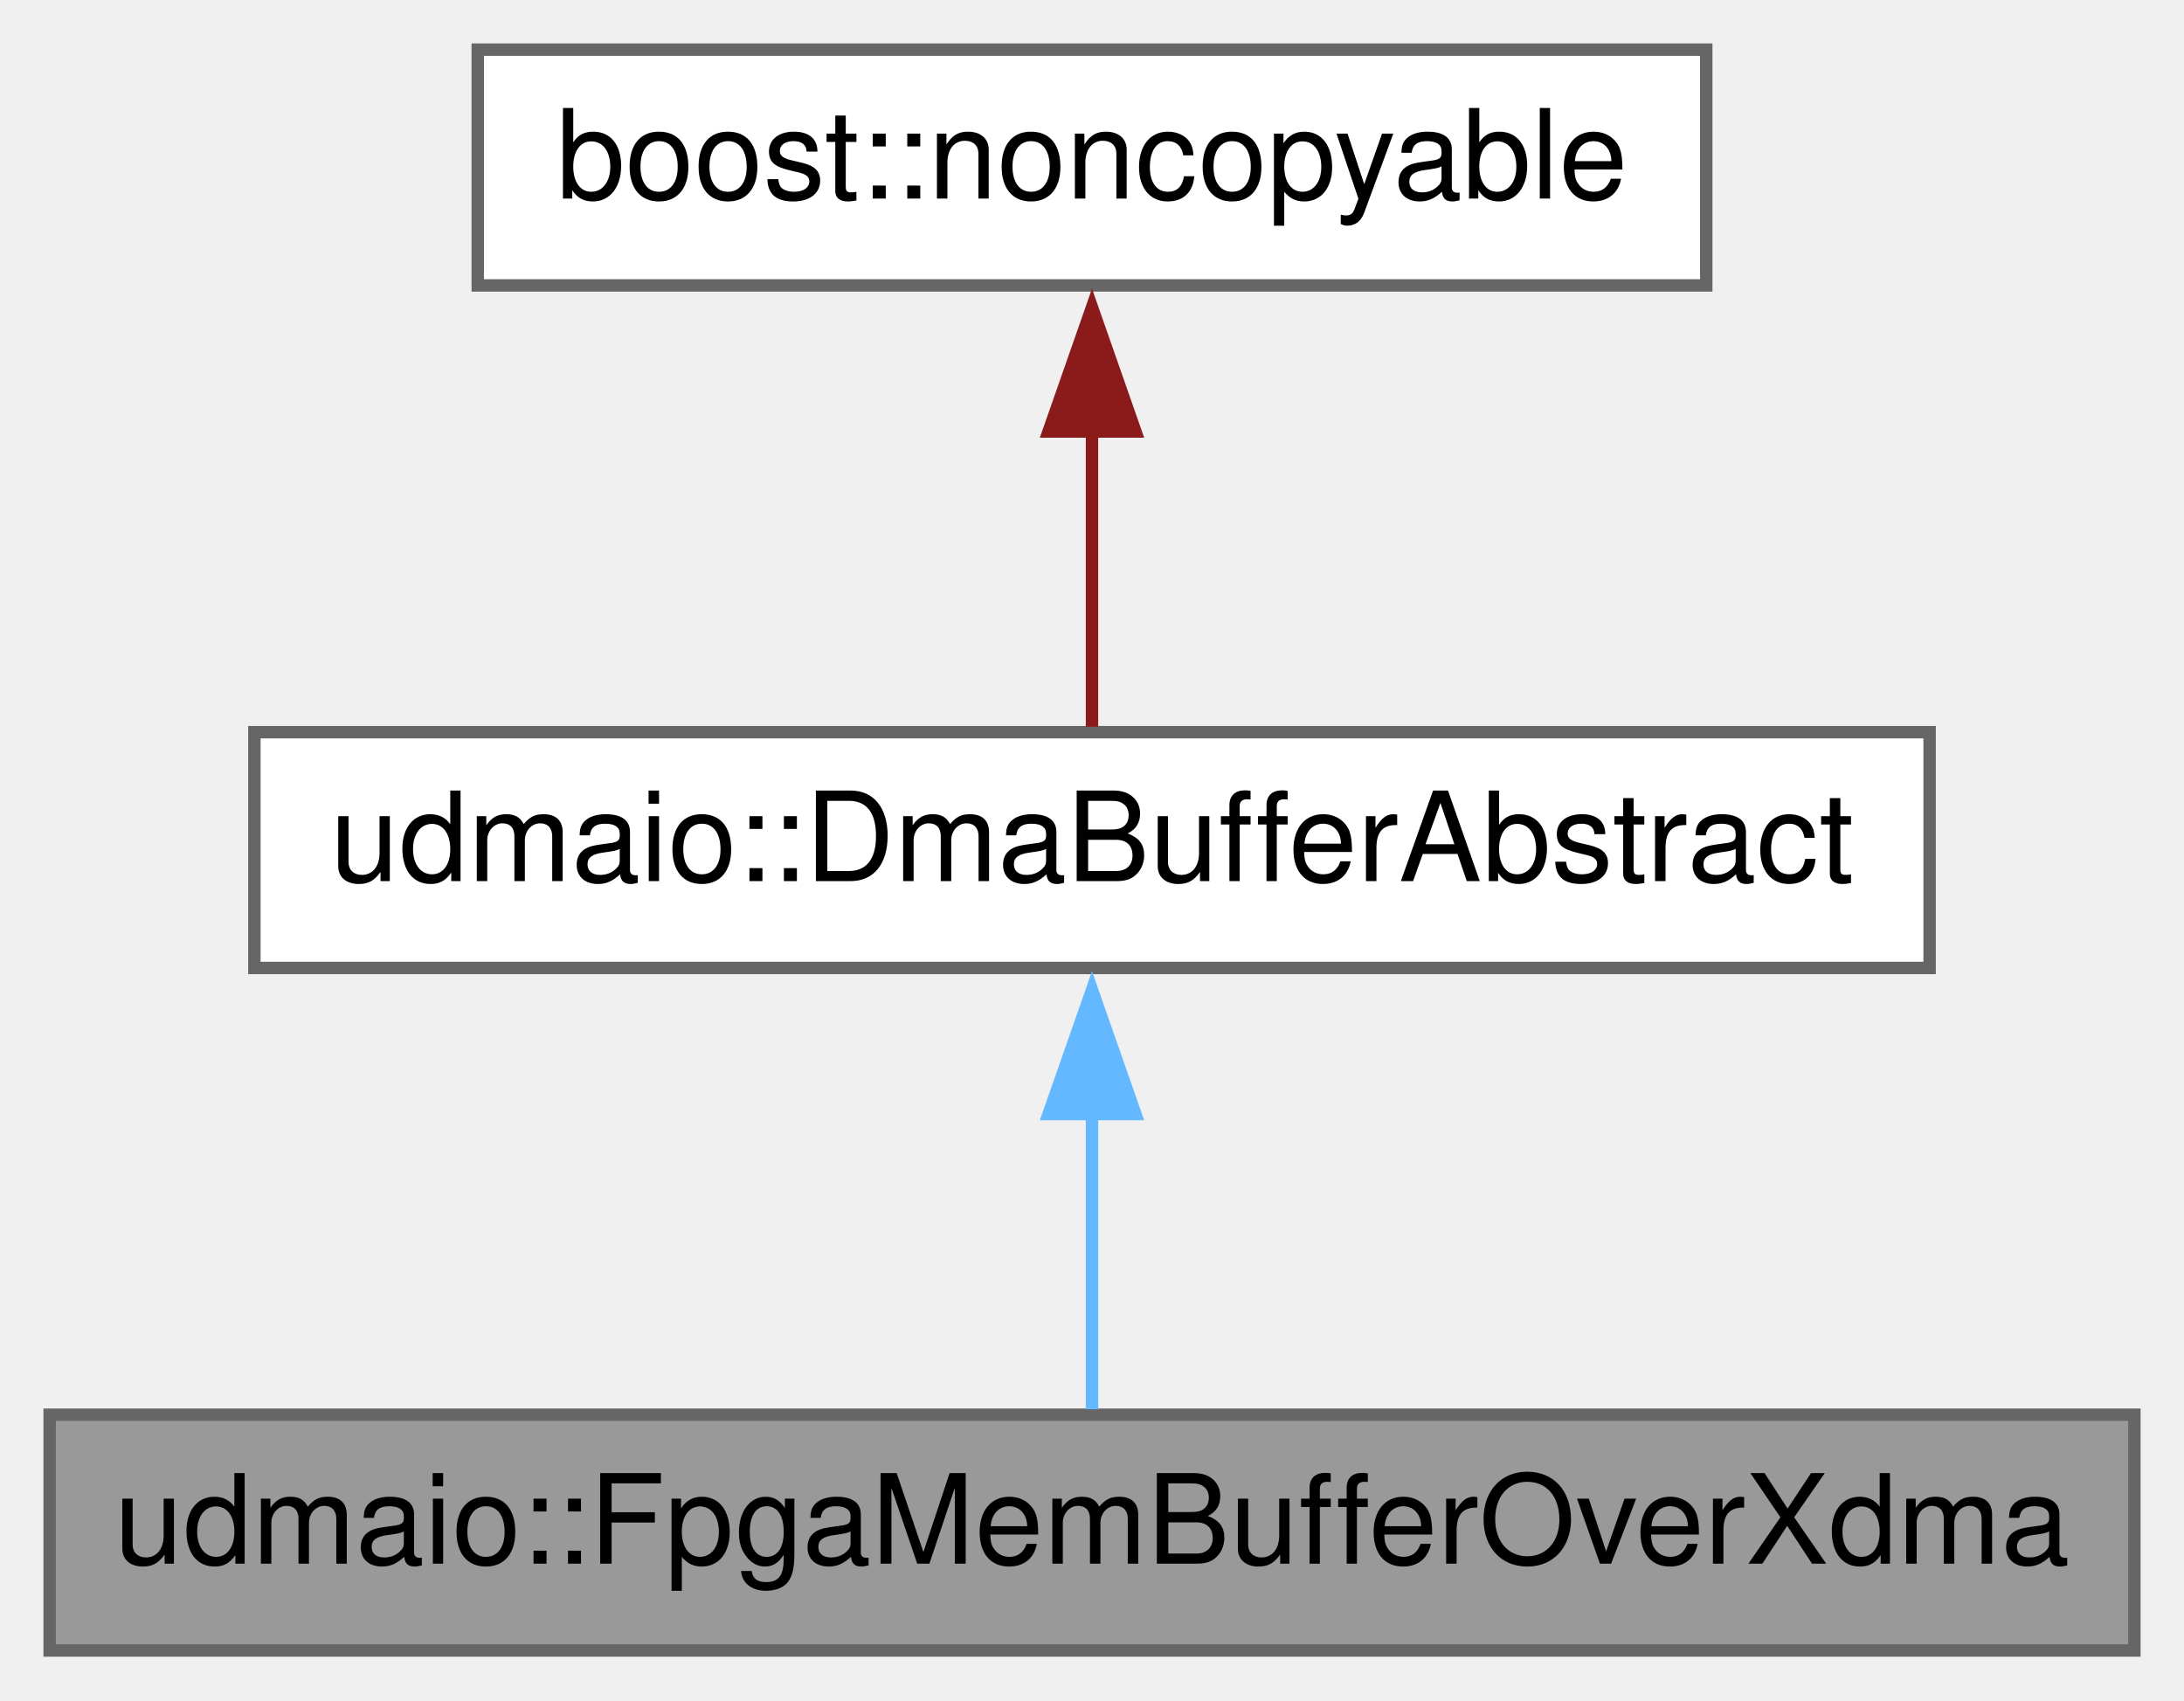
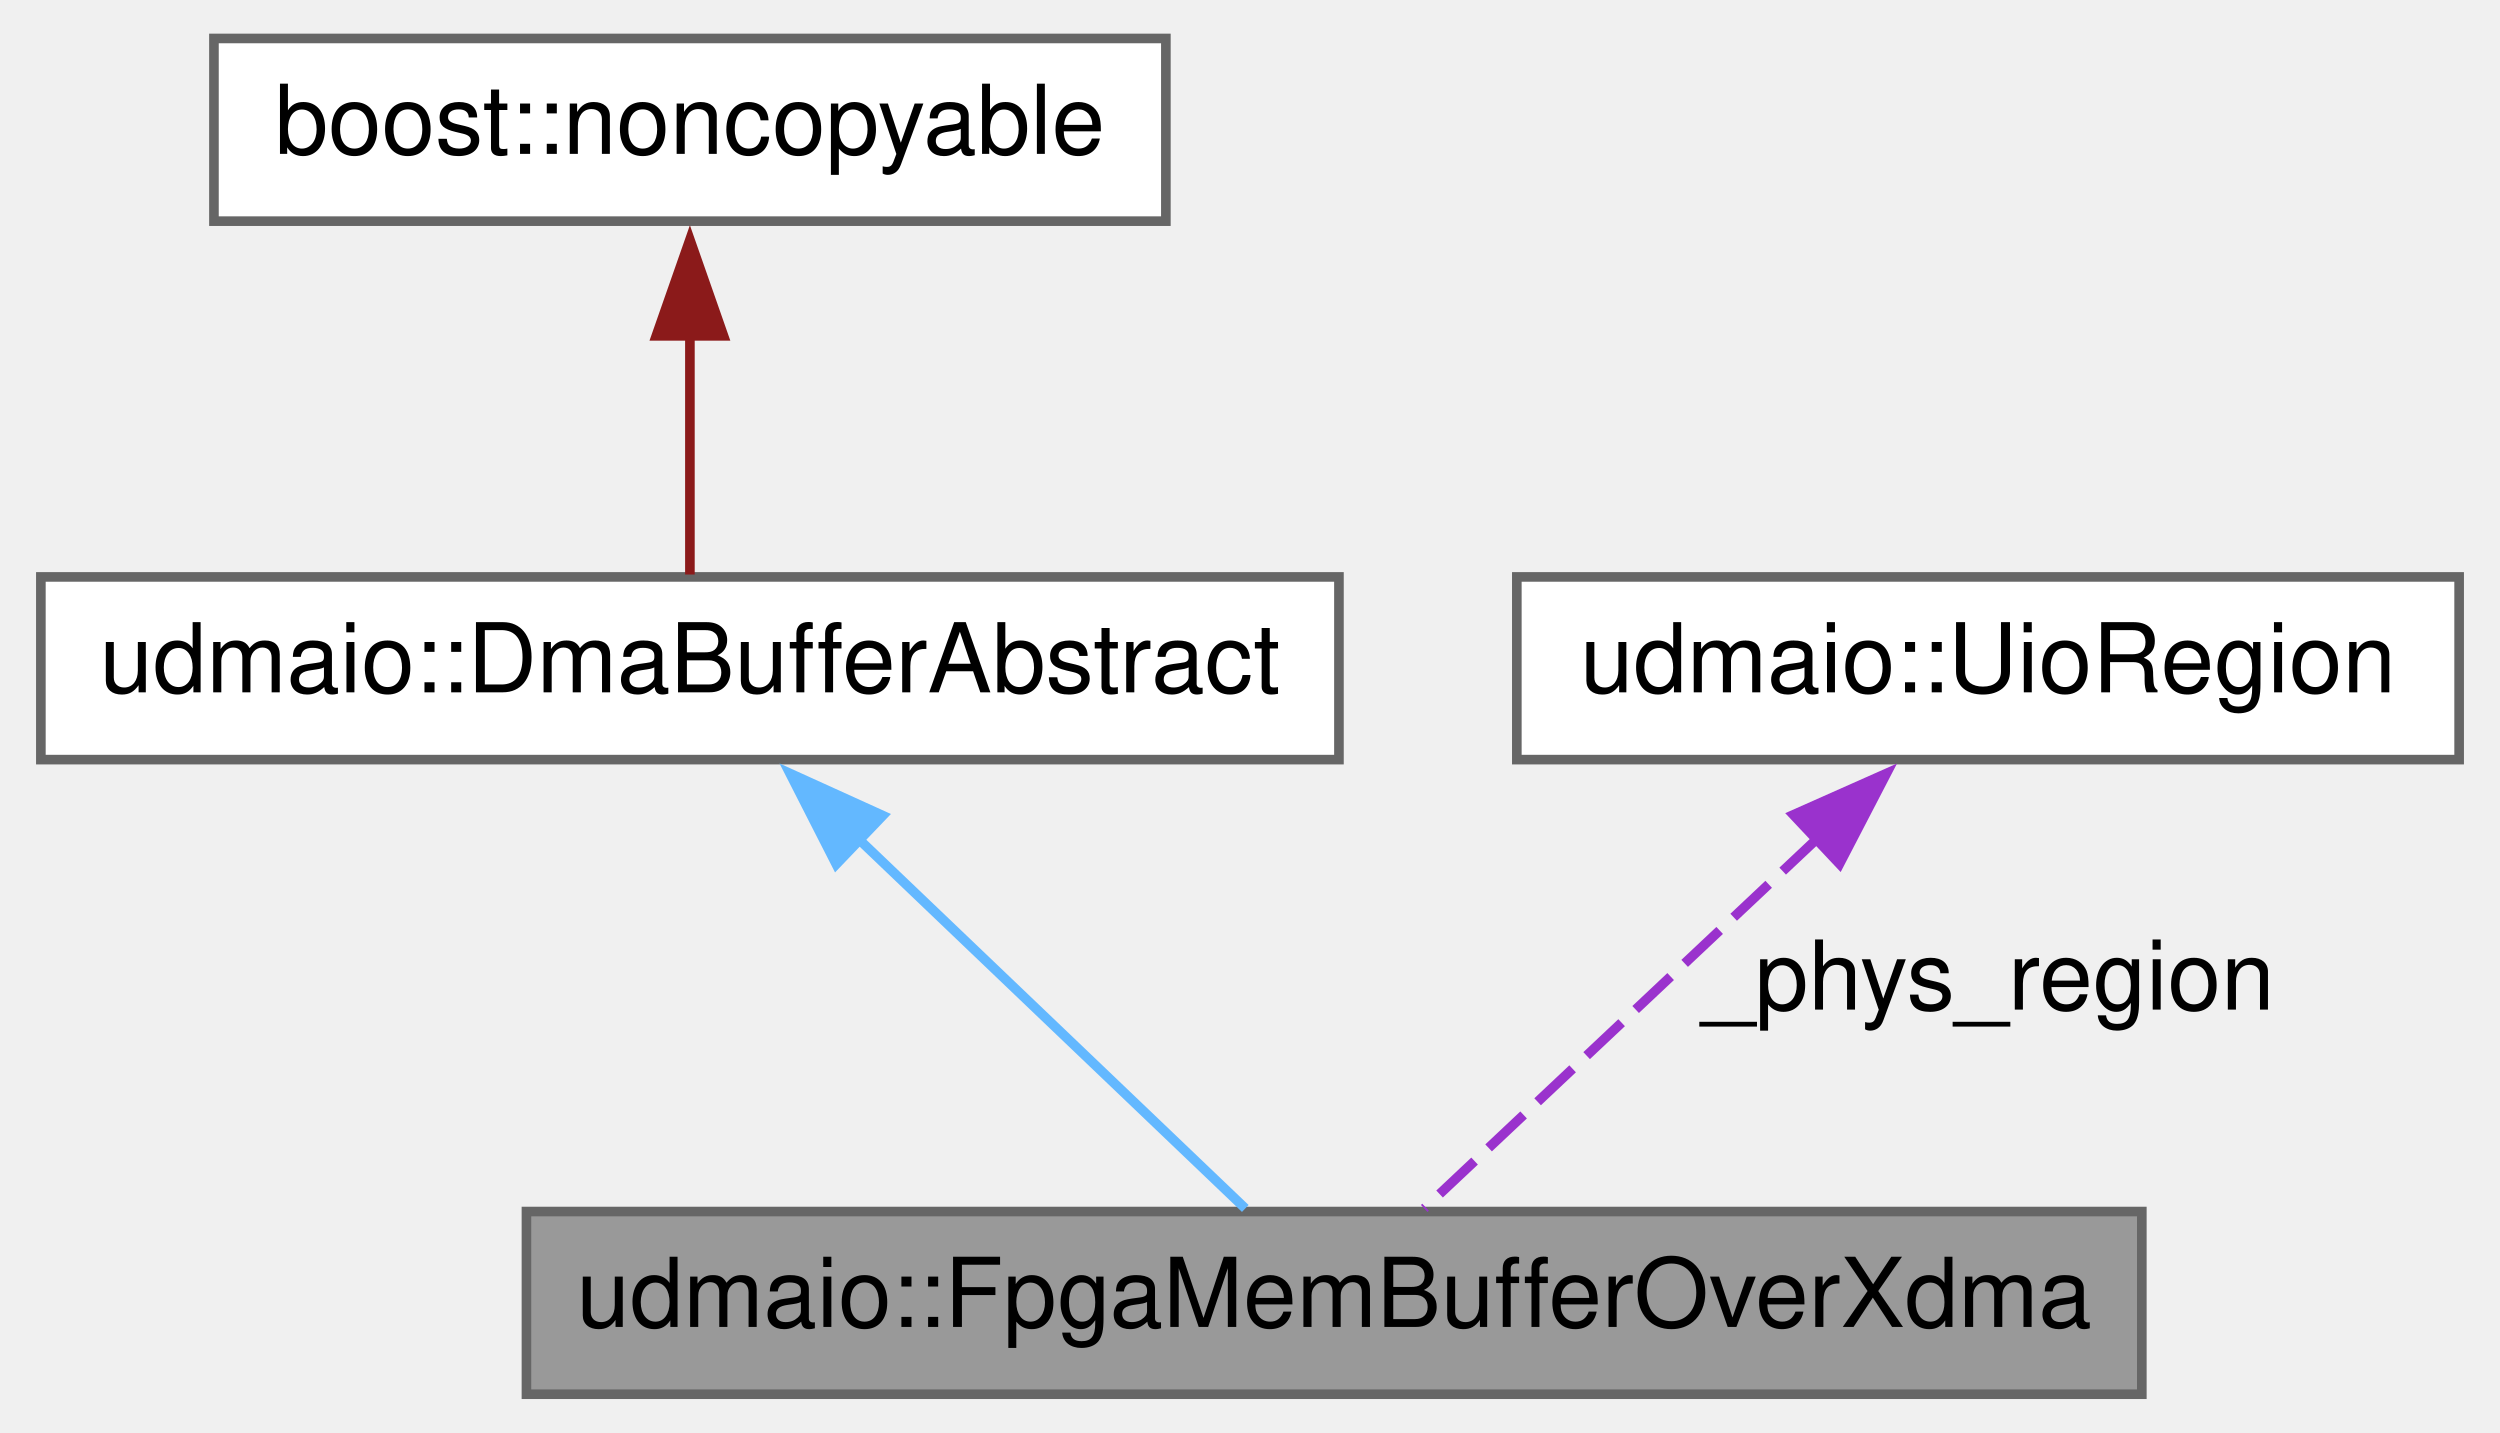
- <svg xmlns="http://www.w3.org/2000/svg" xmlns:xlink="http://www.w3.org/1999/xlink" width="176pt" height="137pt" viewBox="0.00 0.00 176.00 137.00">
-   <g id="graph0" class="graph" transform="scale(1 1) rotate(0) translate(4 133)">
+ <svg xmlns="http://www.w3.org/2000/svg" xmlns:xlink="http://www.w3.org/1999/xlink" width="260pt" height="149pt" viewBox="0.00 0.00 259.50 149.00">
+   <g id="graph0" class="graph" transform="scale(1 1) rotate(0) translate(4 145)">
    <g id="node1" class="node">
      <g id="a_node1">
        <a xlink:title="DMA data buffer accessed over XDMA using the xdma c2h0 stream channel.">
-           <polygon fill="#999999" stroke="#666666" points="168,-19 0,-19 0,0 168,0 168,-19" />
-           <text text-anchor="middle" x="84" y="-7" font-family="Helvetica,sans-Serif" font-size="10.00">udmaio::FpgaMemBufferOverXdma</text>
+           <polygon fill="#999999" stroke="#666666" points="218.5,-19 50.5,-19 50.5,0 218.5,0 218.5,-19" />
+           <text text-anchor="middle" x="134.5" y="-7" font-family="Helvetica,sans-Serif" font-size="10.00">udmaio::FpgaMemBufferOverXdma</text>
        </a>
      </g>
    </g>
    <g id="node2" class="node">
      <g id="a_node2">
        <a xlink:href="classudmaio_1_1_dma_buffer_abstract.html" target="_top" xlink:title="Base class for DMA data buffer.">
-           <polygon fill="white" stroke="#666666" points="151.5,-74 16.5,-74 16.5,-55 151.5,-55 151.5,-74" />
-           <text text-anchor="middle" x="84" y="-62" font-family="Helvetica,sans-Serif" font-size="10.00">udmaio::DmaBufferAbstract</text>
+           <polygon fill="white" stroke="#666666" points="135,-85 0,-85 0,-66 135,-66 135,-85" />
+           <text text-anchor="middle" x="67.5" y="-73" font-family="Helvetica,sans-Serif" font-size="10.00">udmaio::DmaBufferAbstract</text>
        </a>
      </g>
    </g>
    <g id="edge1" class="edge">
-       <path fill="none" stroke="#63b8ff" d="M84,-43.35C84,-35.1 84,-25.97 84,-19.44" />
-       <polygon fill="#63b8ff" stroke="#63b8ff" points="80.5,-43.23 84,-53.23 87.5,-43.23 80.5,-43.23" />
+       <path fill="none" stroke="#63b8ff" d="M84.95,-57.83C97.84,-45.52 114.9,-29.23 125.26,-19.32" />
+       <polygon fill="#63b8ff" stroke="#63b8ff" points="82.72,-55.12 77.91,-64.56 87.56,-60.18 82.72,-55.12" />
    </g>
    <g id="node3" class="node">
      <g id="a_node3">
        <a xlink:title=" ">
-           <polygon fill="white" stroke="#666666" points="133.5,-129 34.5,-129 34.5,-110 133.5,-110 133.5,-129" />
-           <text text-anchor="middle" x="84" y="-117" font-family="Helvetica,sans-Serif" font-size="10.00">boost::noncopyable</text>
+           <polygon fill="white" stroke="#666666" points="117,-141 18,-141 18,-122 117,-122 117,-141" />
+           <text text-anchor="middle" x="67.5" y="-129" font-family="Helvetica,sans-Serif" font-size="10.00">boost::noncopyable</text>
        </a>
      </g>
    </g>
    <g id="edge2" class="edge">
-       <path fill="none" stroke="#8b1a1a" d="M84,-98.35C84,-90.1 84,-80.97 84,-74.44" />
-       <polygon fill="#8b1a1a" stroke="#8b1a1a" points="80.5,-98.23 84,-108.23 87.5,-98.23 80.5,-98.23" />
+       <path fill="none" stroke="#8b1a1a" d="M67.5,-110.11C67.5,-101.52 67.5,-91.97 67.5,-85.25" />
+       <polygon fill="#8b1a1a" stroke="#8b1a1a" points="64,-110.07 67.5,-120.07 71,-110.07 64,-110.07" />
+     </g>
+     <g id="node4" class="node">
+       <g id="a_node4">
+         <a xlink:href="structudmaio_1_1_uio_region.html" target="_top" xlink:title="General-purpose struct to define a memory area.">
+           <polygon fill="white" stroke="#666666" points="251.5,-85 153.5,-85 153.5,-66 251.5,-66 251.5,-85" />
+           <text text-anchor="middle" x="202.5" y="-73" font-family="Helvetica,sans-Serif" font-size="10.00">udmaio::UioRegion</text>
+         </a>
+       </g>
+     </g>
+     <g id="edge3" class="edge">
+       <path fill="none" stroke="#9a32cd" stroke-dasharray="5,2" d="M184.79,-57.83C171.7,-45.52 154.4,-29.23 143.87,-19.32" />
+       <polygon fill="#9a32cd" stroke="#9a32cd" points="182.26,-60.26 191.94,-64.56 187.06,-55.16 182.26,-60.26" />
+       <text text-anchor="middle" x="202.5" y="-40" font-family="Helvetica,sans-Serif" font-size="10.00"> _phys_region</text>
    </g>
  </g>
</svg>
